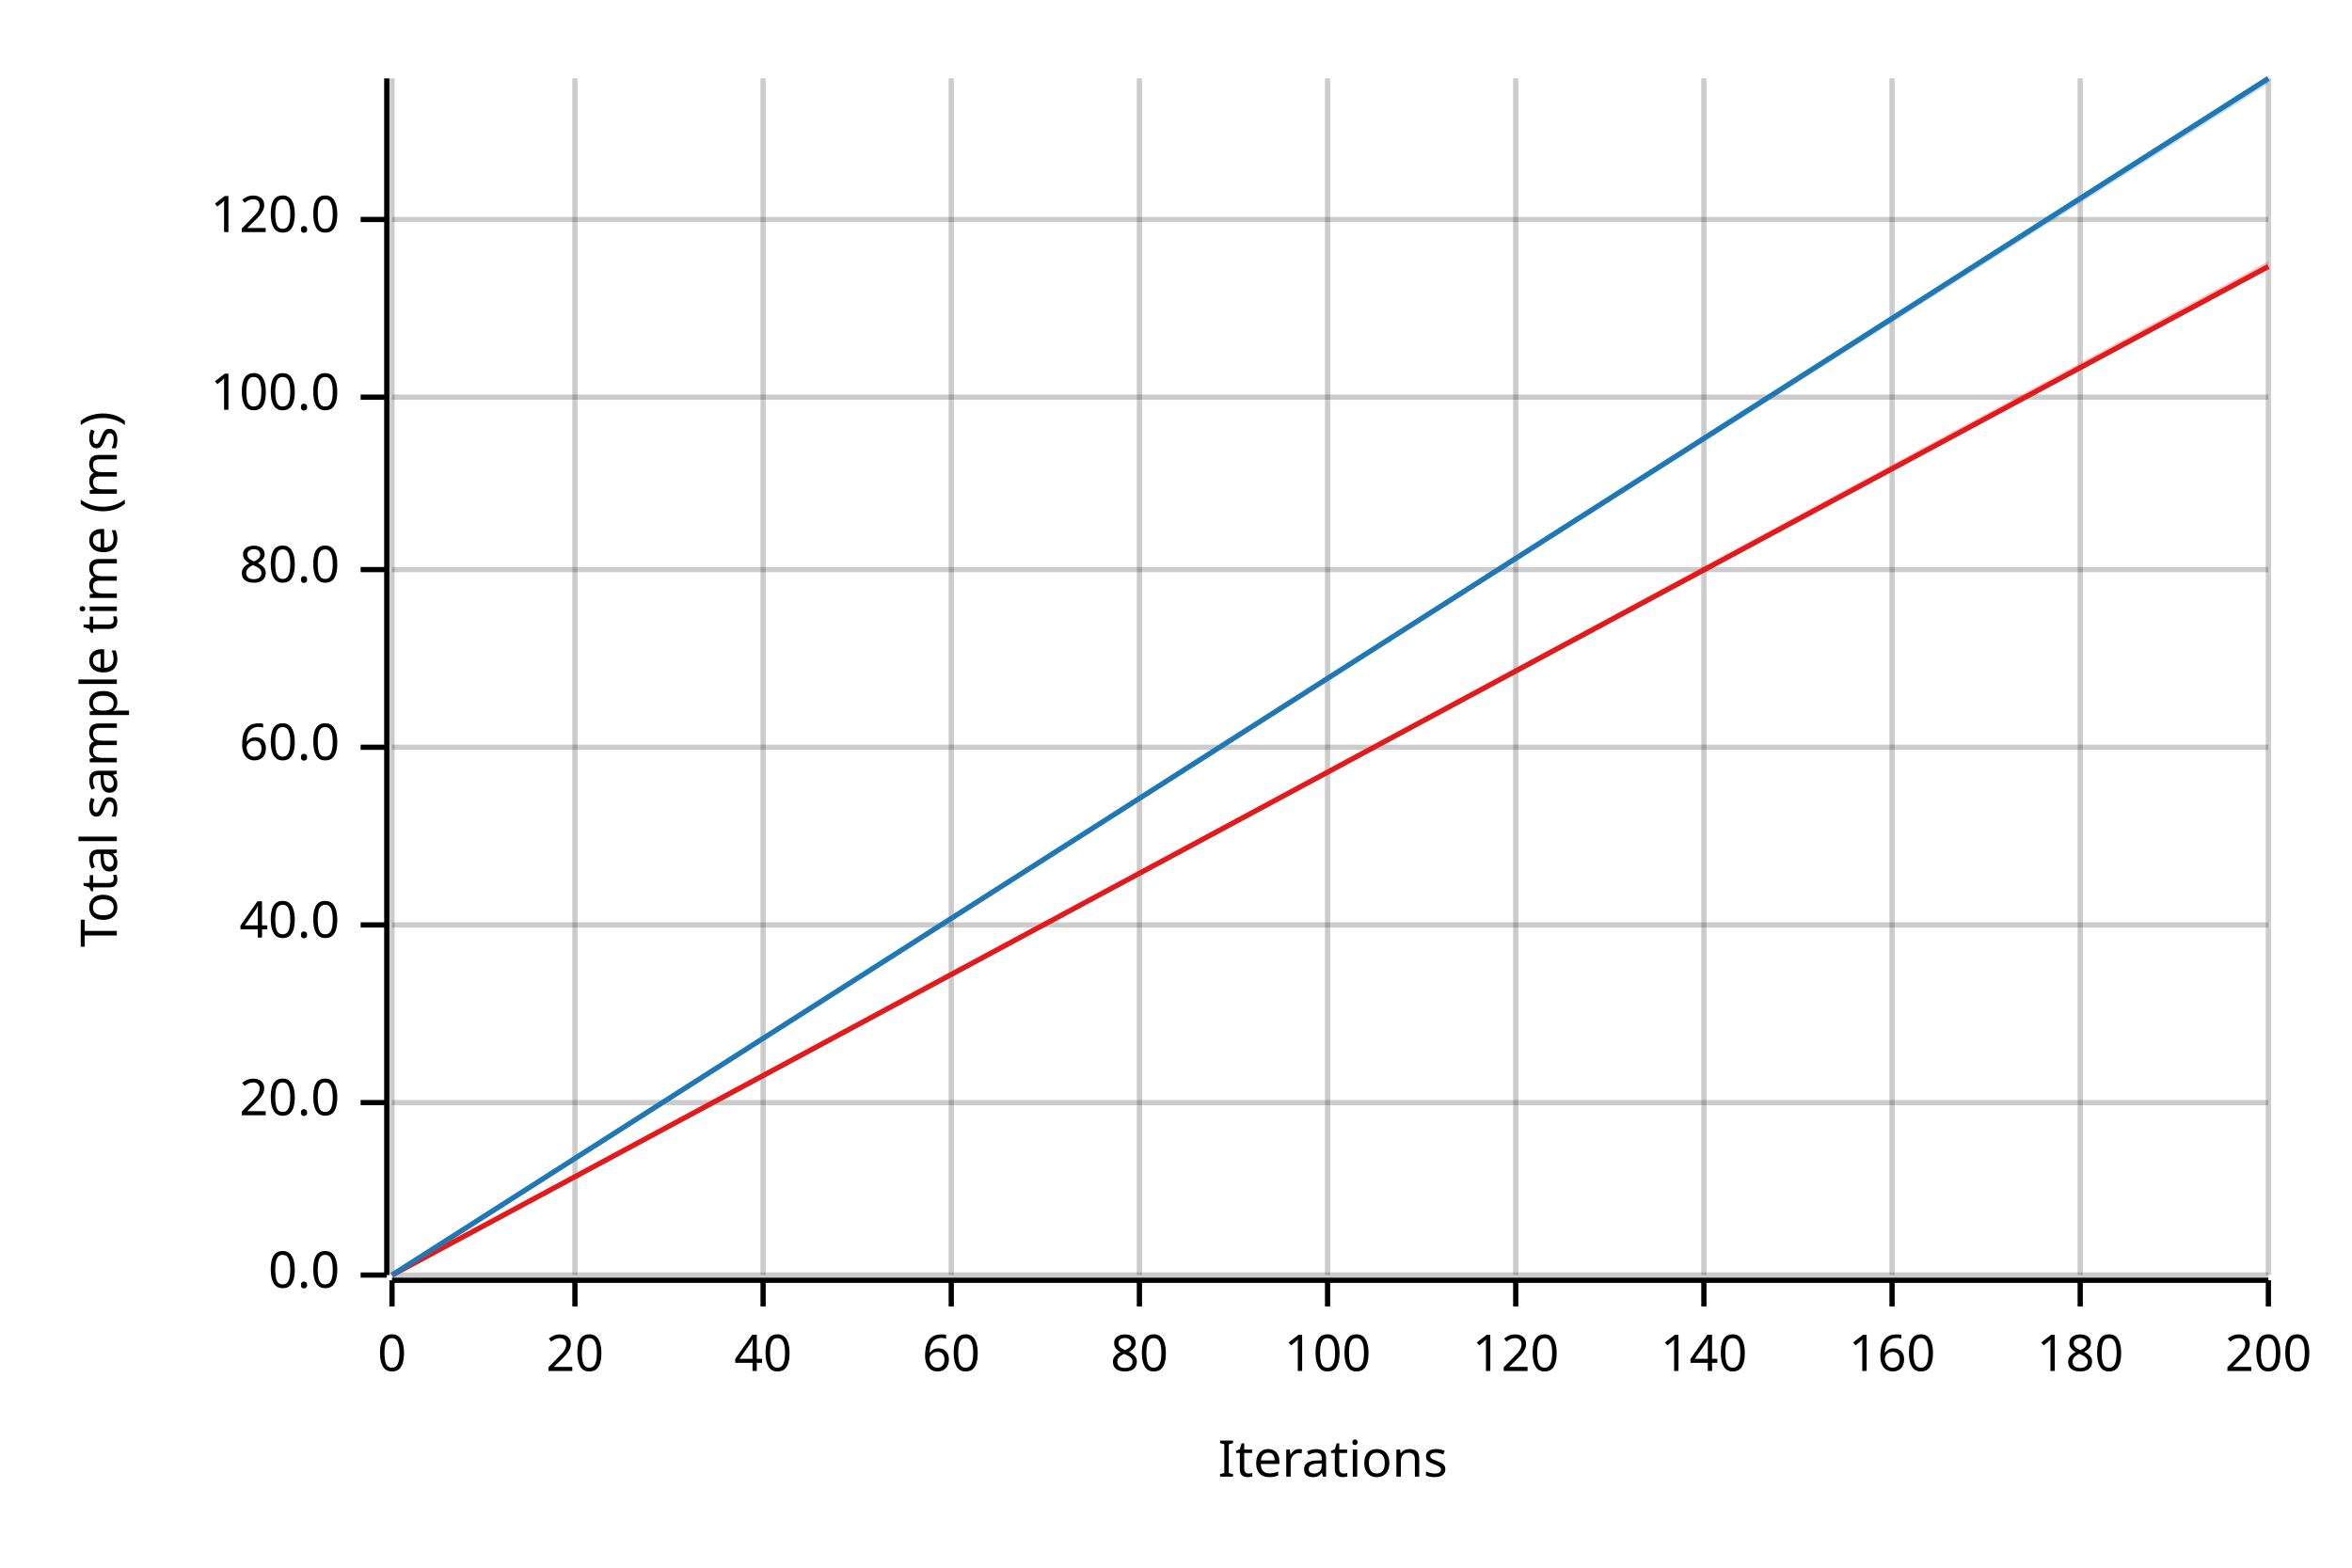
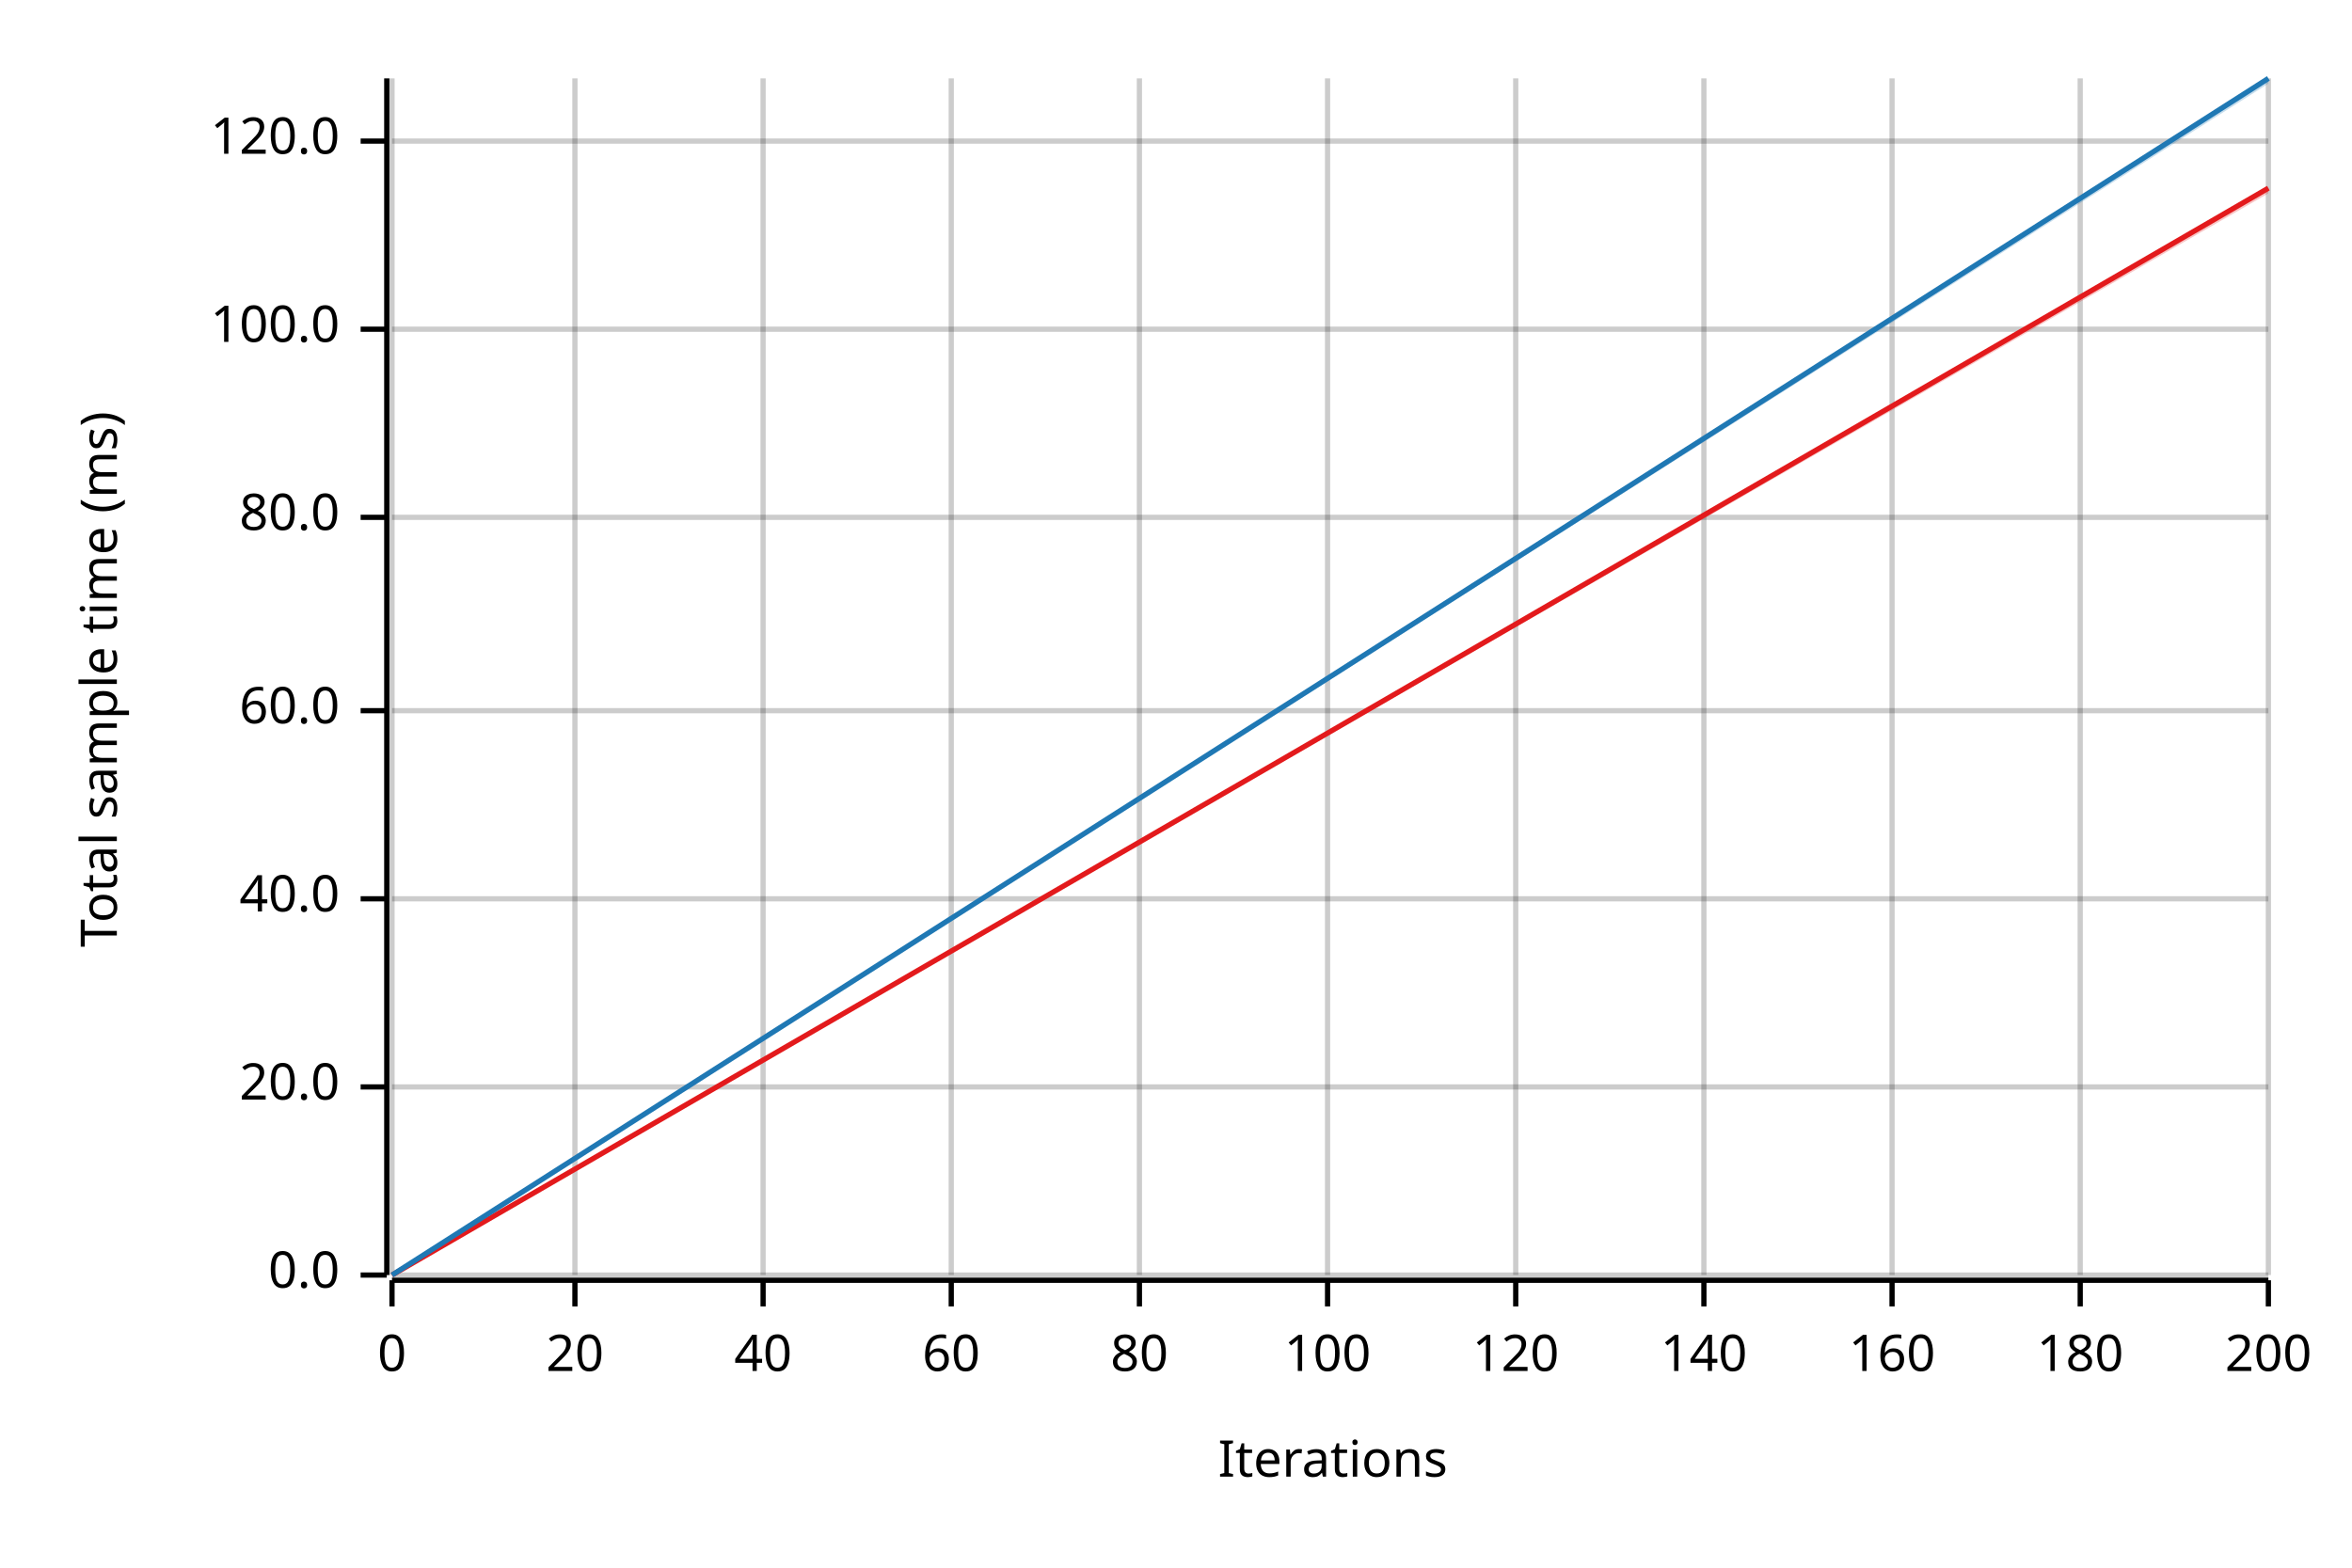
<svg xmlns="http://www.w3.org/2000/svg" width="450" height="300" viewBox="0 0 450 300">
  <text x="15" y="130" dy="0.76em" text-anchor="middle" font-family="sans-serif" font-size="9.677" opacity="1" fill="#000000" transform="rotate(270, 15, 130)">
Total sample time (ms)
</text>
  <text x="255" y="285" dy="-0.5ex" text-anchor="middle" font-family="sans-serif" font-size="9.677" opacity="1" fill="#000000">
Iterations
</text>
  <line opacity="0.2" stroke="#000000" stroke-width="1" x1="75" y1="244" x2="75" y2="15" />
  <line opacity="0.2" stroke="#000000" stroke-width="1" x1="110" y1="244" x2="110" y2="15" />
  <line opacity="0.2" stroke="#000000" stroke-width="1" x1="146" y1="244" x2="146" y2="15" />
  <line opacity="0.2" stroke="#000000" stroke-width="1" x1="182" y1="244" x2="182" y2="15" />
  <line opacity="0.2" stroke="#000000" stroke-width="1" x1="218" y1="244" x2="218" y2="15" />
  <line opacity="0.2" stroke="#000000" stroke-width="1" x1="254" y1="244" x2="254" y2="15" />
  <line opacity="0.2" stroke="#000000" stroke-width="1" x1="290" y1="244" x2="290" y2="15" />
  <line opacity="0.2" stroke="#000000" stroke-width="1" x1="326" y1="244" x2="326" y2="15" />
  <line opacity="0.2" stroke="#000000" stroke-width="1" x1="362" y1="244" x2="362" y2="15" />
  <line opacity="0.2" stroke="#000000" stroke-width="1" x1="398" y1="244" x2="398" y2="15" />
  <line opacity="0.2" stroke="#000000" stroke-width="1" x1="434" y1="244" x2="434" y2="15" />
  <line opacity="0.2" stroke="#000000" stroke-width="1" x1="75" y1="244" x2="434" y2="244" />
-   <line opacity="0.2" stroke="#000000" stroke-width="1" x1="75" y1="211" x2="434" y2="211" />
-   <line opacity="0.2" stroke="#000000" stroke-width="1" x1="75" y1="177" x2="434" y2="177" />
-   <line opacity="0.2" stroke="#000000" stroke-width="1" x1="75" y1="143" x2="434" y2="143" />
-   <line opacity="0.2" stroke="#000000" stroke-width="1" x1="75" y1="109" x2="434" y2="109" />
-   <line opacity="0.2" stroke="#000000" stroke-width="1" x1="75" y1="76" x2="434" y2="76" />
-   <line opacity="0.2" stroke="#000000" stroke-width="1" x1="75" y1="42" x2="434" y2="42" />
+   <line opacity="0.2" stroke="#000000" stroke-width="1" x1="75" y1="208" x2="434" y2="208" />
+   <line opacity="0.2" stroke="#000000" stroke-width="1" x1="75" y1="172" x2="434" y2="172" />
+   <line opacity="0.2" stroke="#000000" stroke-width="1" x1="75" y1="136" x2="434" y2="136" />
+   <line opacity="0.2" stroke="#000000" stroke-width="1" x1="75" y1="99" x2="434" y2="99" />
+   <line opacity="0.2" stroke="#000000" stroke-width="1" x1="75" y1="63" x2="434" y2="63" />
+   <line opacity="0.2" stroke="#000000" stroke-width="1" x1="75" y1="27" x2="434" y2="27" />
  <polyline fill="none" opacity="1" stroke="#000000" stroke-width="1" points="74,15 74,244 " />
  <text x="65" y="244" dy="0.5ex" text-anchor="end" font-family="sans-serif" font-size="9.677" opacity="1" fill="#000000">
0.0
</text>
  <polyline fill="none" opacity="1" stroke="#000000" stroke-width="1" points="69,244 74,244 " />
-   <text x="65" y="211" dy="0.5ex" text-anchor="end" font-family="sans-serif" font-size="9.677" opacity="1" fill="#000000">
+   <text x="65" y="208" dy="0.5ex" text-anchor="end" font-family="sans-serif" font-size="9.677" opacity="1" fill="#000000">
20.0
</text>
-   <polyline fill="none" opacity="1" stroke="#000000" stroke-width="1" points="69,211 74,211 " />
-   <text x="65" y="177" dy="0.5ex" text-anchor="end" font-family="sans-serif" font-size="9.677" opacity="1" fill="#000000">
+   <polyline fill="none" opacity="1" stroke="#000000" stroke-width="1" points="69,208 74,208 " />
+   <text x="65" y="172" dy="0.5ex" text-anchor="end" font-family="sans-serif" font-size="9.677" opacity="1" fill="#000000">
40.0
</text>
-   <polyline fill="none" opacity="1" stroke="#000000" stroke-width="1" points="69,177 74,177 " />
-   <text x="65" y="143" dy="0.5ex" text-anchor="end" font-family="sans-serif" font-size="9.677" opacity="1" fill="#000000">
+   <polyline fill="none" opacity="1" stroke="#000000" stroke-width="1" points="69,172 74,172 " />
+   <text x="65" y="136" dy="0.5ex" text-anchor="end" font-family="sans-serif" font-size="9.677" opacity="1" fill="#000000">
60.0
</text>
-   <polyline fill="none" opacity="1" stroke="#000000" stroke-width="1" points="69,143 74,143 " />
-   <text x="65" y="109" dy="0.5ex" text-anchor="end" font-family="sans-serif" font-size="9.677" opacity="1" fill="#000000">
+   <polyline fill="none" opacity="1" stroke="#000000" stroke-width="1" points="69,136 74,136 " />
+   <text x="65" y="99" dy="0.5ex" text-anchor="end" font-family="sans-serif" font-size="9.677" opacity="1" fill="#000000">
80.0
</text>
-   <polyline fill="none" opacity="1" stroke="#000000" stroke-width="1" points="69,109 74,109 " />
-   <text x="65" y="76" dy="0.5ex" text-anchor="end" font-family="sans-serif" font-size="9.677" opacity="1" fill="#000000">
+   <polyline fill="none" opacity="1" stroke="#000000" stroke-width="1" points="69,99 74,99 " />
+   <text x="65" y="63" dy="0.5ex" text-anchor="end" font-family="sans-serif" font-size="9.677" opacity="1" fill="#000000">
100.0
</text>
-   <polyline fill="none" opacity="1" stroke="#000000" stroke-width="1" points="69,76 74,76 " />
-   <text x="65" y="42" dy="0.5ex" text-anchor="end" font-family="sans-serif" font-size="9.677" opacity="1" fill="#000000">
+   <polyline fill="none" opacity="1" stroke="#000000" stroke-width="1" points="69,63 74,63 " />
+   <text x="65" y="27" dy="0.5ex" text-anchor="end" font-family="sans-serif" font-size="9.677" opacity="1" fill="#000000">
120.0
</text>
-   <polyline fill="none" opacity="1" stroke="#000000" stroke-width="1" points="69,42 74,42 " />
+   <polyline fill="none" opacity="1" stroke="#000000" stroke-width="1" points="69,27 74,27 " />
  <polyline fill="none" opacity="1" stroke="#000000" stroke-width="1" points="75,245 434,245 " />
  <text x="75" y="255" dy="0.76em" text-anchor="middle" font-family="sans-serif" font-size="9.677" opacity="1" fill="#000000">
0
</text>
  <polyline fill="none" opacity="1" stroke="#000000" stroke-width="1" points="75,245 75,250 " />
  <text x="110" y="255" dy="0.76em" text-anchor="middle" font-family="sans-serif" font-size="9.677" opacity="1" fill="#000000">
20
</text>
  <polyline fill="none" opacity="1" stroke="#000000" stroke-width="1" points="110,245 110,250 " />
  <text x="146" y="255" dy="0.76em" text-anchor="middle" font-family="sans-serif" font-size="9.677" opacity="1" fill="#000000">
40
</text>
  <polyline fill="none" opacity="1" stroke="#000000" stroke-width="1" points="146,245 146,250 " />
  <text x="182" y="255" dy="0.76em" text-anchor="middle" font-family="sans-serif" font-size="9.677" opacity="1" fill="#000000">
60
</text>
  <polyline fill="none" opacity="1" stroke="#000000" stroke-width="1" points="182,245 182,250 " />
  <text x="218" y="255" dy="0.76em" text-anchor="middle" font-family="sans-serif" font-size="9.677" opacity="1" fill="#000000">
80
</text>
  <polyline fill="none" opacity="1" stroke="#000000" stroke-width="1" points="218,245 218,250 " />
  <text x="254" y="255" dy="0.76em" text-anchor="middle" font-family="sans-serif" font-size="9.677" opacity="1" fill="#000000">
100
</text>
  <polyline fill="none" opacity="1" stroke="#000000" stroke-width="1" points="254,245 254,250 " />
  <text x="290" y="255" dy="0.76em" text-anchor="middle" font-family="sans-serif" font-size="9.677" opacity="1" fill="#000000">
120
</text>
  <polyline fill="none" opacity="1" stroke="#000000" stroke-width="1" points="290,245 290,250 " />
  <text x="326" y="255" dy="0.76em" text-anchor="middle" font-family="sans-serif" font-size="9.677" opacity="1" fill="#000000">
140
</text>
  <polyline fill="none" opacity="1" stroke="#000000" stroke-width="1" points="326,245 326,250 " />
  <text x="362" y="255" dy="0.76em" text-anchor="middle" font-family="sans-serif" font-size="9.677" opacity="1" fill="#000000">
160
</text>
  <polyline fill="none" opacity="1" stroke="#000000" stroke-width="1" points="362,245 362,250 " />
  <text x="398" y="255" dy="0.76em" text-anchor="middle" font-family="sans-serif" font-size="9.677" opacity="1" fill="#000000">
180
</text>
  <polyline fill="none" opacity="1" stroke="#000000" stroke-width="1" points="398,245 398,250 " />
  <text x="434" y="255" dy="0.76em" text-anchor="middle" font-family="sans-serif" font-size="9.677" opacity="1" fill="#000000">
200
</text>
  <polyline fill="none" opacity="1" stroke="#000000" stroke-width="1" points="434,245 434,250 " />
-   <polyline fill="none" opacity="1" stroke="#E31A1C" stroke-width="1" points="75,244 434,51 " />
-   <polygon opacity="0.25" fill="#E31A1C" points="75,244 434,51 434,50 " />
+   <polyline fill="none" opacity="1" stroke="#E31A1C" stroke-width="1" points="75,244 434,36 " />
+   <polygon opacity="0.25" fill="#E31A1C" points="75,244 434,37 434,36 " />
  <polyline fill="none" opacity="1" stroke="#1F78B4" stroke-width="1" points="75,244 434,15 " />
  <polygon opacity="0.25" fill="#1F78B4" points="75,244 434,16 434,15 " />
</svg>
